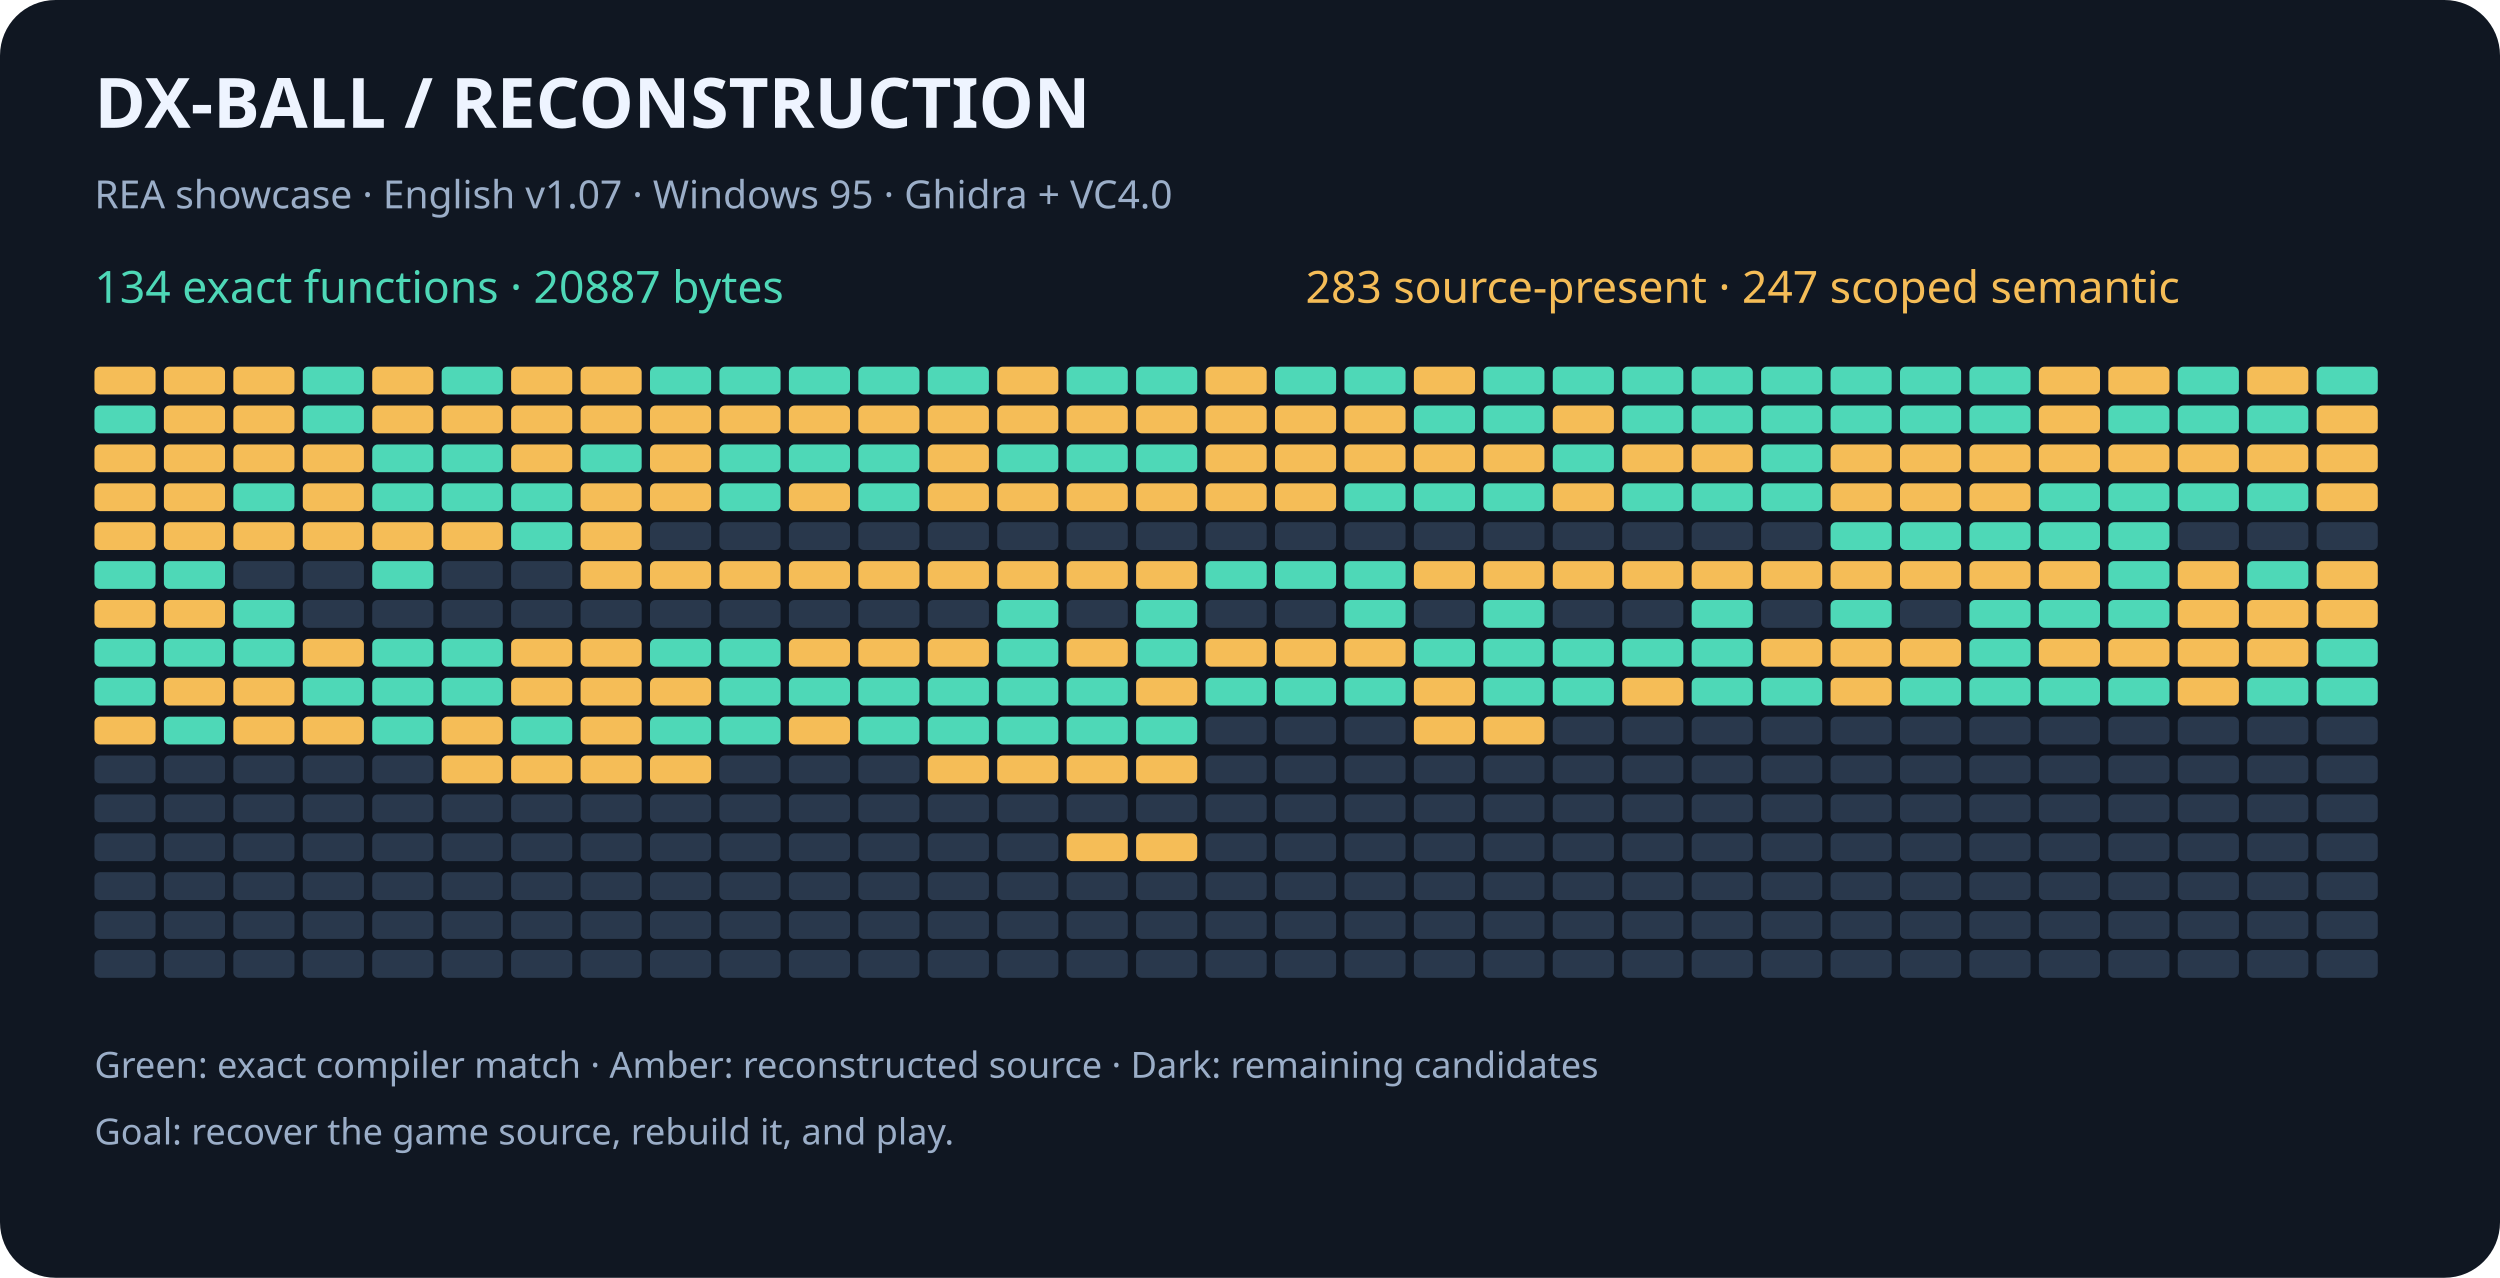
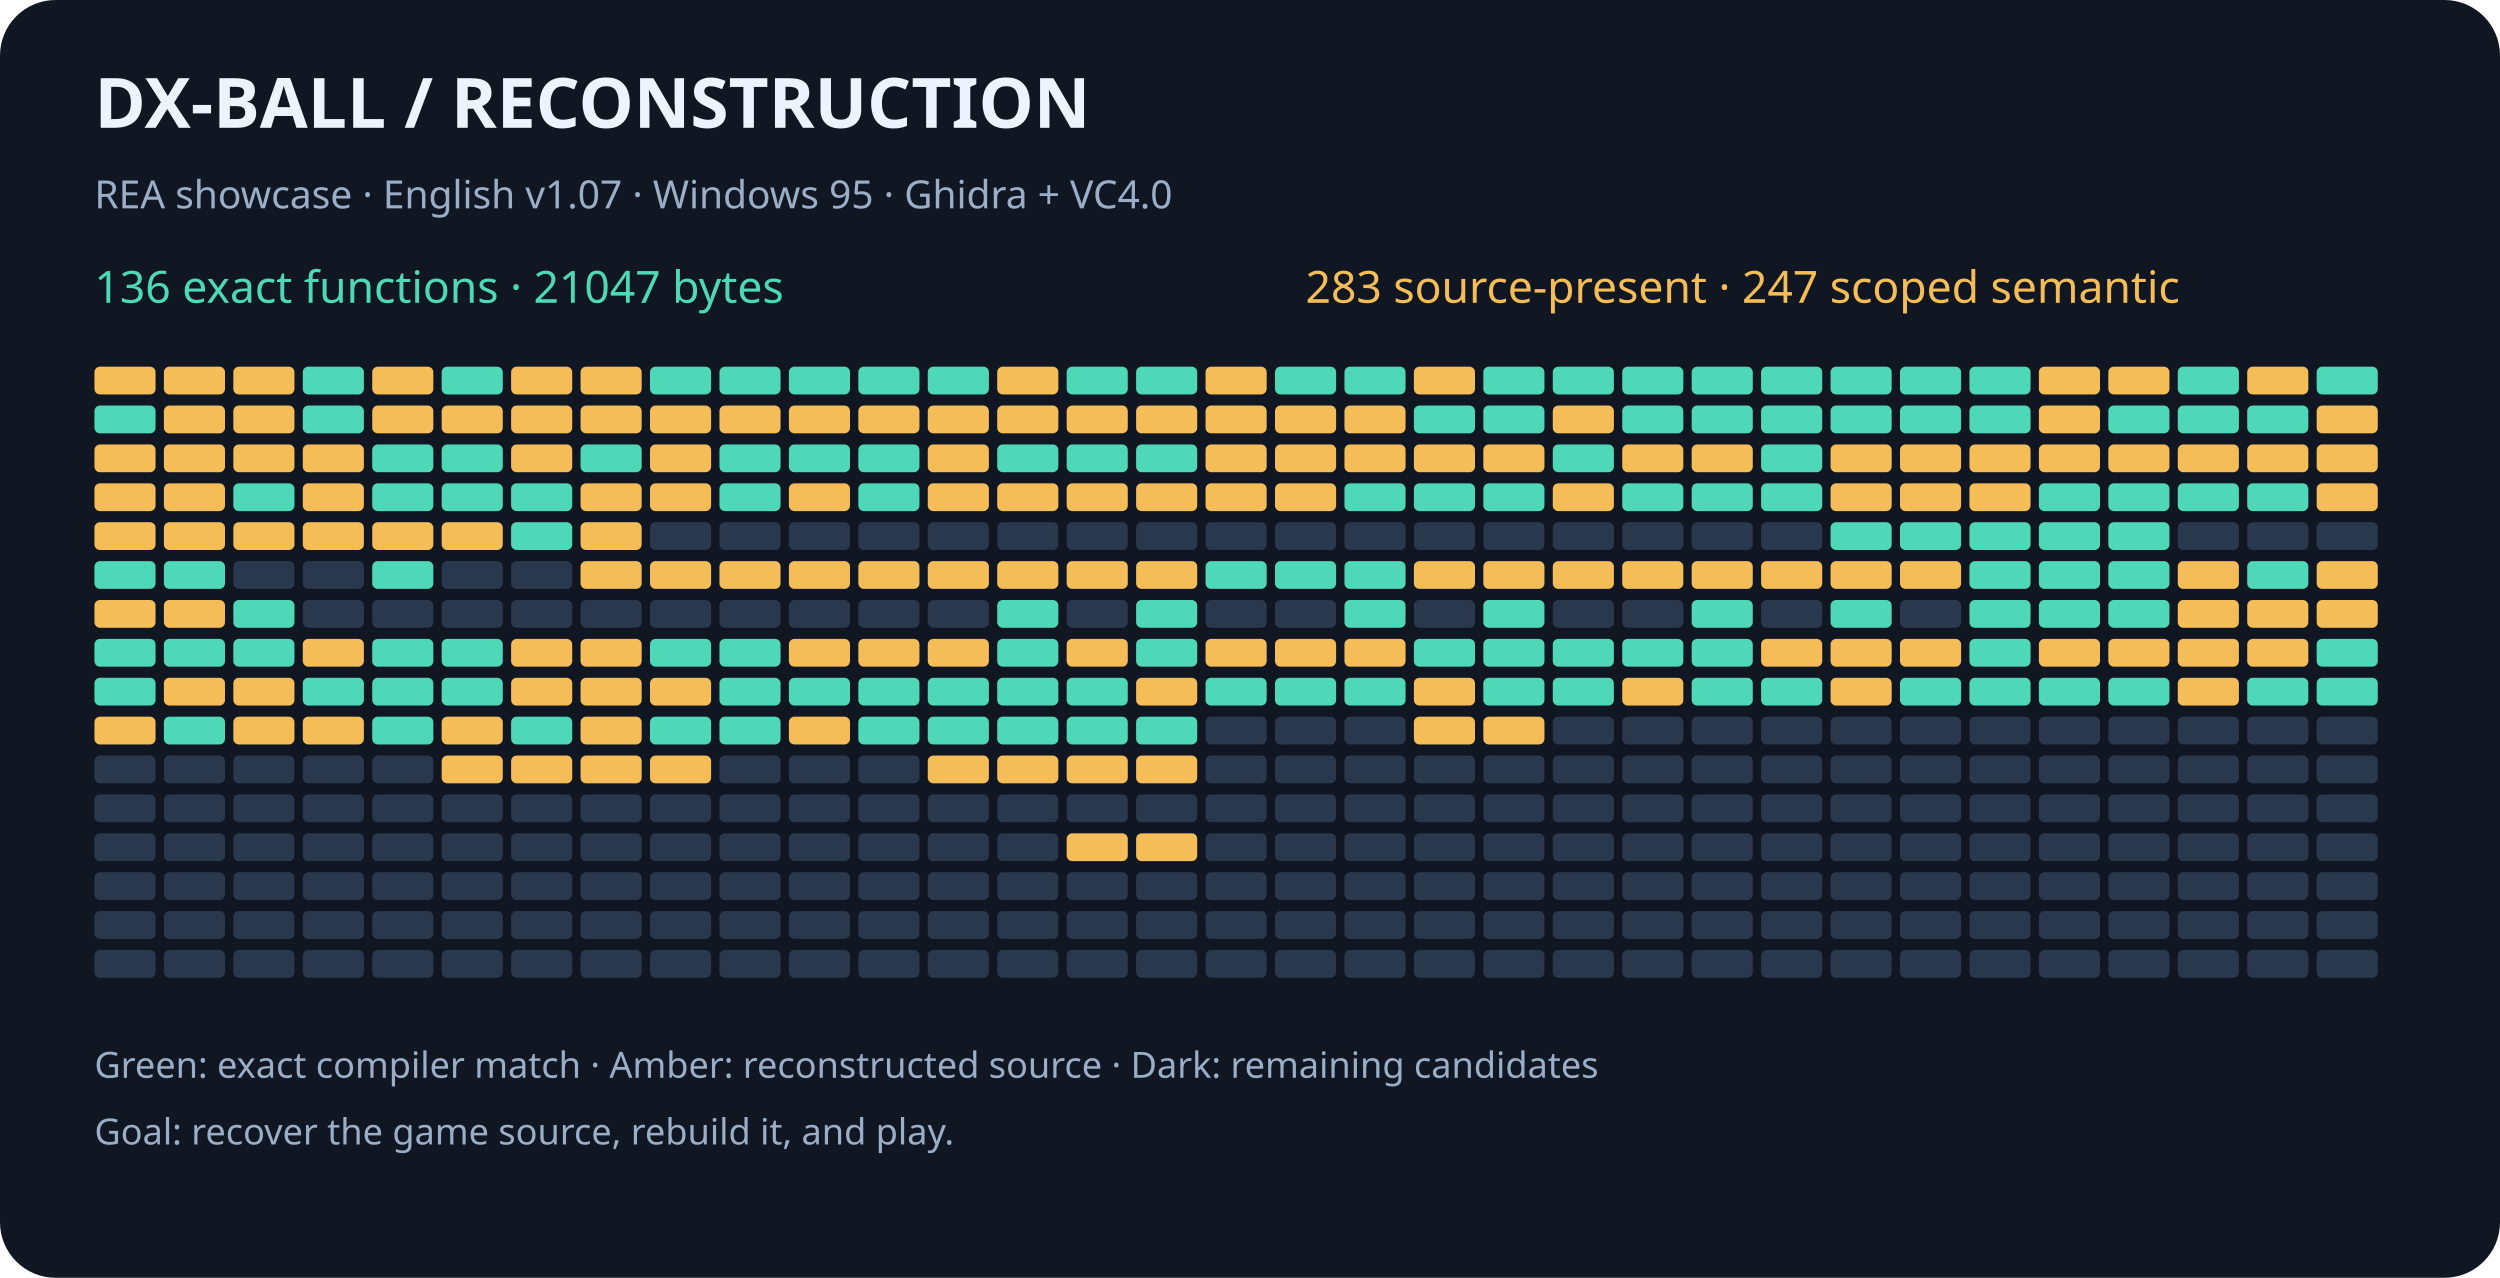
<svg xmlns="http://www.w3.org/2000/svg" width="900" height="460" viewBox="0 0 900 460" role="img" aria-labelledby="title desc">
  <rect width="900" height="460" rx="20" fill="#101722" />
  <g font-family="sans-serif">
    <text x="34" y="46" fill="#eef4ff" font-size="25" font-weight="bold">DX-BALL  /  RECONSTRUCTION</text>
    <text x="34" y="75" fill="#9baec8" font-size="14">REA showcase · English v1.07 · Windows 95 · Ghidra + VC4.0</text>
-     <text x="34" y="109" fill="#4ed8b7" font-size="16">134 exact functions · 20887 bytes</text>
+     <text x="34" y="109" fill="#4ed8b7" font-size="16">136 exact functions · 21047 bytes</text>
    <text x="470" y="109" fill="#f5bd57" font-size="16">283 source-present · 247 scoped semantic</text>
    <rect x="34" y="132" width="22" height="10" rx="2" fill="#f5bd57" />
    <rect x="59" y="132" width="22" height="10" rx="2" fill="#f5bd57" />
    <rect x="84" y="132" width="22" height="10" rx="2" fill="#f5bd57" />
    <rect x="109" y="132" width="22" height="10" rx="2" fill="#4ed8b7" />
    <rect x="134" y="132" width="22" height="10" rx="2" fill="#f5bd57" />
    <rect x="159" y="132" width="22" height="10" rx="2" fill="#4ed8b7" />
    <rect x="184" y="132" width="22" height="10" rx="2" fill="#f5bd57" />
    <rect x="209" y="132" width="22" height="10" rx="2" fill="#f5bd57" />
    <rect x="234" y="132" width="22" height="10" rx="2" fill="#4ed8b7" />
    <rect x="259" y="132" width="22" height="10" rx="2" fill="#4ed8b7" />
    <rect x="284" y="132" width="22" height="10" rx="2" fill="#4ed8b7" />
    <rect x="309" y="132" width="22" height="10" rx="2" fill="#4ed8b7" />
    <rect x="334" y="132" width="22" height="10" rx="2" fill="#4ed8b7" />
    <rect x="359" y="132" width="22" height="10" rx="2" fill="#f5bd57" />
    <rect x="384" y="132" width="22" height="10" rx="2" fill="#4ed8b7" />
    <rect x="409" y="132" width="22" height="10" rx="2" fill="#4ed8b7" />
    <rect x="434" y="132" width="22" height="10" rx="2" fill="#f5bd57" />
    <rect x="459" y="132" width="22" height="10" rx="2" fill="#4ed8b7" />
    <rect x="484" y="132" width="22" height="10" rx="2" fill="#4ed8b7" />
    <rect x="509" y="132" width="22" height="10" rx="2" fill="#f5bd57" />
    <rect x="534" y="132" width="22" height="10" rx="2" fill="#4ed8b7" />
    <rect x="559" y="132" width="22" height="10" rx="2" fill="#4ed8b7" />
    <rect x="584" y="132" width="22" height="10" rx="2" fill="#4ed8b7" />
    <rect x="609" y="132" width="22" height="10" rx="2" fill="#4ed8b7" />
    <rect x="634" y="132" width="22" height="10" rx="2" fill="#4ed8b7" />
    <rect x="659" y="132" width="22" height="10" rx="2" fill="#4ed8b7" />
    <rect x="684" y="132" width="22" height="10" rx="2" fill="#4ed8b7" />
    <rect x="709" y="132" width="22" height="10" rx="2" fill="#4ed8b7" />
    <rect x="734" y="132" width="22" height="10" rx="2" fill="#f5bd57" />
    <rect x="759" y="132" width="22" height="10" rx="2" fill="#f5bd57" />
    <rect x="784" y="132" width="22" height="10" rx="2" fill="#4ed8b7" />
    <rect x="809" y="132" width="22" height="10" rx="2" fill="#f5bd57" />
    <rect x="834" y="132" width="22" height="10" rx="2" fill="#4ed8b7" />
    <rect x="34" y="146" width="22" height="10" rx="2" fill="#4ed8b7" />
    <rect x="59" y="146" width="22" height="10" rx="2" fill="#f5bd57" />
    <rect x="84" y="146" width="22" height="10" rx="2" fill="#f5bd57" />
    <rect x="109" y="146" width="22" height="10" rx="2" fill="#4ed8b7" />
    <rect x="134" y="146" width="22" height="10" rx="2" fill="#f5bd57" />
    <rect x="159" y="146" width="22" height="10" rx="2" fill="#f5bd57" />
    <rect x="184" y="146" width="22" height="10" rx="2" fill="#f5bd57" />
    <rect x="209" y="146" width="22" height="10" rx="2" fill="#f5bd57" />
    <rect x="234" y="146" width="22" height="10" rx="2" fill="#f5bd57" />
    <rect x="259" y="146" width="22" height="10" rx="2" fill="#f5bd57" />
    <rect x="284" y="146" width="22" height="10" rx="2" fill="#f5bd57" />
    <rect x="309" y="146" width="22" height="10" rx="2" fill="#f5bd57" />
    <rect x="334" y="146" width="22" height="10" rx="2" fill="#f5bd57" />
    <rect x="359" y="146" width="22" height="10" rx="2" fill="#f5bd57" />
    <rect x="384" y="146" width="22" height="10" rx="2" fill="#f5bd57" />
    <rect x="409" y="146" width="22" height="10" rx="2" fill="#f5bd57" />
    <rect x="434" y="146" width="22" height="10" rx="2" fill="#f5bd57" />
    <rect x="459" y="146" width="22" height="10" rx="2" fill="#f5bd57" />
    <rect x="484" y="146" width="22" height="10" rx="2" fill="#f5bd57" />
    <rect x="509" y="146" width="22" height="10" rx="2" fill="#4ed8b7" />
    <rect x="534" y="146" width="22" height="10" rx="2" fill="#4ed8b7" />
    <rect x="559" y="146" width="22" height="10" rx="2" fill="#f5bd57" />
    <rect x="584" y="146" width="22" height="10" rx="2" fill="#4ed8b7" />
    <rect x="609" y="146" width="22" height="10" rx="2" fill="#4ed8b7" />
    <rect x="634" y="146" width="22" height="10" rx="2" fill="#4ed8b7" />
    <rect x="659" y="146" width="22" height="10" rx="2" fill="#4ed8b7" />
    <rect x="684" y="146" width="22" height="10" rx="2" fill="#4ed8b7" />
    <rect x="709" y="146" width="22" height="10" rx="2" fill="#4ed8b7" />
    <rect x="734" y="146" width="22" height="10" rx="2" fill="#f5bd57" />
    <rect x="759" y="146" width="22" height="10" rx="2" fill="#4ed8b7" />
    <rect x="784" y="146" width="22" height="10" rx="2" fill="#4ed8b7" />
    <rect x="809" y="146" width="22" height="10" rx="2" fill="#4ed8b7" />
    <rect x="834" y="146" width="22" height="10" rx="2" fill="#f5bd57" />
    <rect x="34" y="160" width="22" height="10" rx="2" fill="#f5bd57" />
    <rect x="59" y="160" width="22" height="10" rx="2" fill="#f5bd57" />
    <rect x="84" y="160" width="22" height="10" rx="2" fill="#f5bd57" />
    <rect x="109" y="160" width="22" height="10" rx="2" fill="#f5bd57" />
    <rect x="134" y="160" width="22" height="10" rx="2" fill="#4ed8b7" />
    <rect x="159" y="160" width="22" height="10" rx="2" fill="#4ed8b7" />
    <rect x="184" y="160" width="22" height="10" rx="2" fill="#f5bd57" />
    <rect x="209" y="160" width="22" height="10" rx="2" fill="#4ed8b7" />
    <rect x="234" y="160" width="22" height="10" rx="2" fill="#f5bd57" />
    <rect x="259" y="160" width="22" height="10" rx="2" fill="#4ed8b7" />
    <rect x="284" y="160" width="22" height="10" rx="2" fill="#4ed8b7" />
    <rect x="309" y="160" width="22" height="10" rx="2" fill="#4ed8b7" />
    <rect x="334" y="160" width="22" height="10" rx="2" fill="#f5bd57" />
    <rect x="359" y="160" width="22" height="10" rx="2" fill="#4ed8b7" />
    <rect x="384" y="160" width="22" height="10" rx="2" fill="#4ed8b7" />
    <rect x="409" y="160" width="22" height="10" rx="2" fill="#4ed8b7" />
    <rect x="434" y="160" width="22" height="10" rx="2" fill="#f5bd57" />
    <rect x="459" y="160" width="22" height="10" rx="2" fill="#f5bd57" />
    <rect x="484" y="160" width="22" height="10" rx="2" fill="#f5bd57" />
    <rect x="509" y="160" width="22" height="10" rx="2" fill="#f5bd57" />
    <rect x="534" y="160" width="22" height="10" rx="2" fill="#f5bd57" />
    <rect x="559" y="160" width="22" height="10" rx="2" fill="#4ed8b7" />
    <rect x="584" y="160" width="22" height="10" rx="2" fill="#f5bd57" />
    <rect x="609" y="160" width="22" height="10" rx="2" fill="#f5bd57" />
    <rect x="634" y="160" width="22" height="10" rx="2" fill="#4ed8b7" />
    <rect x="659" y="160" width="22" height="10" rx="2" fill="#f5bd57" />
    <rect x="684" y="160" width="22" height="10" rx="2" fill="#f5bd57" />
    <rect x="709" y="160" width="22" height="10" rx="2" fill="#f5bd57" />
    <rect x="734" y="160" width="22" height="10" rx="2" fill="#f5bd57" />
    <rect x="759" y="160" width="22" height="10" rx="2" fill="#f5bd57" />
    <rect x="784" y="160" width="22" height="10" rx="2" fill="#f5bd57" />
    <rect x="809" y="160" width="22" height="10" rx="2" fill="#f5bd57" />
    <rect x="834" y="160" width="22" height="10" rx="2" fill="#f5bd57" />
    <rect x="34" y="174" width="22" height="10" rx="2" fill="#f5bd57" />
    <rect x="59" y="174" width="22" height="10" rx="2" fill="#f5bd57" />
    <rect x="84" y="174" width="22" height="10" rx="2" fill="#4ed8b7" />
    <rect x="109" y="174" width="22" height="10" rx="2" fill="#f5bd57" />
    <rect x="134" y="174" width="22" height="10" rx="2" fill="#4ed8b7" />
    <rect x="159" y="174" width="22" height="10" rx="2" fill="#4ed8b7" />
    <rect x="184" y="174" width="22" height="10" rx="2" fill="#4ed8b7" />
    <rect x="209" y="174" width="22" height="10" rx="2" fill="#f5bd57" />
    <rect x="234" y="174" width="22" height="10" rx="2" fill="#f5bd57" />
    <rect x="259" y="174" width="22" height="10" rx="2" fill="#4ed8b7" />
    <rect x="284" y="174" width="22" height="10" rx="2" fill="#f5bd57" />
    <rect x="309" y="174" width="22" height="10" rx="2" fill="#4ed8b7" />
    <rect x="334" y="174" width="22" height="10" rx="2" fill="#f5bd57" />
    <rect x="359" y="174" width="22" height="10" rx="2" fill="#f5bd57" />
    <rect x="384" y="174" width="22" height="10" rx="2" fill="#f5bd57" />
    <rect x="409" y="174" width="22" height="10" rx="2" fill="#f5bd57" />
    <rect x="434" y="174" width="22" height="10" rx="2" fill="#f5bd57" />
    <rect x="459" y="174" width="22" height="10" rx="2" fill="#f5bd57" />
    <rect x="484" y="174" width="22" height="10" rx="2" fill="#4ed8b7" />
    <rect x="509" y="174" width="22" height="10" rx="2" fill="#4ed8b7" />
    <rect x="534" y="174" width="22" height="10" rx="2" fill="#4ed8b7" />
    <rect x="559" y="174" width="22" height="10" rx="2" fill="#f5bd57" />
    <rect x="584" y="174" width="22" height="10" rx="2" fill="#4ed8b7" />
    <rect x="609" y="174" width="22" height="10" rx="2" fill="#4ed8b7" />
    <rect x="634" y="174" width="22" height="10" rx="2" fill="#4ed8b7" />
    <rect x="659" y="174" width="22" height="10" rx="2" fill="#f5bd57" />
    <rect x="684" y="174" width="22" height="10" rx="2" fill="#f5bd57" />
    <rect x="709" y="174" width="22" height="10" rx="2" fill="#f5bd57" />
    <rect x="734" y="174" width="22" height="10" rx="2" fill="#4ed8b7" />
    <rect x="759" y="174" width="22" height="10" rx="2" fill="#4ed8b7" />
    <rect x="784" y="174" width="22" height="10" rx="2" fill="#4ed8b7" />
    <rect x="809" y="174" width="22" height="10" rx="2" fill="#4ed8b7" />
    <rect x="834" y="174" width="22" height="10" rx="2" fill="#f5bd57" />
    <rect x="34" y="188" width="22" height="10" rx="2" fill="#f5bd57" />
    <rect x="59" y="188" width="22" height="10" rx="2" fill="#f5bd57" />
    <rect x="84" y="188" width="22" height="10" rx="2" fill="#f5bd57" />
    <rect x="109" y="188" width="22" height="10" rx="2" fill="#f5bd57" />
    <rect x="134" y="188" width="22" height="10" rx="2" fill="#f5bd57" />
    <rect x="159" y="188" width="22" height="10" rx="2" fill="#f5bd57" />
    <rect x="184" y="188" width="22" height="10" rx="2" fill="#4ed8b7" />
    <rect x="209" y="188" width="22" height="10" rx="2" fill="#f5bd57" />
    <rect x="234" y="188" width="22" height="10" rx="2" fill="#29384c" />
    <rect x="259" y="188" width="22" height="10" rx="2" fill="#29384c" />
    <rect x="284" y="188" width="22" height="10" rx="2" fill="#29384c" />
    <rect x="309" y="188" width="22" height="10" rx="2" fill="#29384c" />
    <rect x="334" y="188" width="22" height="10" rx="2" fill="#29384c" />
    <rect x="359" y="188" width="22" height="10" rx="2" fill="#29384c" />
    <rect x="384" y="188" width="22" height="10" rx="2" fill="#29384c" />
    <rect x="409" y="188" width="22" height="10" rx="2" fill="#29384c" />
    <rect x="434" y="188" width="22" height="10" rx="2" fill="#29384c" />
    <rect x="459" y="188" width="22" height="10" rx="2" fill="#29384c" />
    <rect x="484" y="188" width="22" height="10" rx="2" fill="#29384c" />
    <rect x="509" y="188" width="22" height="10" rx="2" fill="#29384c" />
    <rect x="534" y="188" width="22" height="10" rx="2" fill="#29384c" />
    <rect x="559" y="188" width="22" height="10" rx="2" fill="#29384c" />
    <rect x="584" y="188" width="22" height="10" rx="2" fill="#29384c" />
    <rect x="609" y="188" width="22" height="10" rx="2" fill="#29384c" />
    <rect x="634" y="188" width="22" height="10" rx="2" fill="#29384c" />
    <rect x="659" y="188" width="22" height="10" rx="2" fill="#4ed8b7" />
    <rect x="684" y="188" width="22" height="10" rx="2" fill="#4ed8b7" />
    <rect x="709" y="188" width="22" height="10" rx="2" fill="#4ed8b7" />
    <rect x="734" y="188" width="22" height="10" rx="2" fill="#4ed8b7" />
    <rect x="759" y="188" width="22" height="10" rx="2" fill="#4ed8b7" />
    <rect x="784" y="188" width="22" height="10" rx="2" fill="#29384c" />
    <rect x="809" y="188" width="22" height="10" rx="2" fill="#29384c" />
    <rect x="834" y="188" width="22" height="10" rx="2" fill="#29384c" />
    <rect x="34" y="202" width="22" height="10" rx="2" fill="#4ed8b7" />
    <rect x="59" y="202" width="22" height="10" rx="2" fill="#4ed8b7" />
    <rect x="84" y="202" width="22" height="10" rx="2" fill="#29384c" />
    <rect x="109" y="202" width="22" height="10" rx="2" fill="#29384c" />
    <rect x="134" y="202" width="22" height="10" rx="2" fill="#4ed8b7" />
    <rect x="159" y="202" width="22" height="10" rx="2" fill="#29384c" />
    <rect x="184" y="202" width="22" height="10" rx="2" fill="#29384c" />
    <rect x="209" y="202" width="22" height="10" rx="2" fill="#f5bd57" />
    <rect x="234" y="202" width="22" height="10" rx="2" fill="#f5bd57" />
    <rect x="259" y="202" width="22" height="10" rx="2" fill="#f5bd57" />
    <rect x="284" y="202" width="22" height="10" rx="2" fill="#f5bd57" />
    <rect x="309" y="202" width="22" height="10" rx="2" fill="#f5bd57" />
    <rect x="334" y="202" width="22" height="10" rx="2" fill="#f5bd57" />
    <rect x="359" y="202" width="22" height="10" rx="2" fill="#f5bd57" />
    <rect x="384" y="202" width="22" height="10" rx="2" fill="#f5bd57" />
    <rect x="409" y="202" width="22" height="10" rx="2" fill="#f5bd57" />
    <rect x="434" y="202" width="22" height="10" rx="2" fill="#4ed8b7" />
    <rect x="459" y="202" width="22" height="10" rx="2" fill="#4ed8b7" />
    <rect x="484" y="202" width="22" height="10" rx="2" fill="#4ed8b7" />
    <rect x="509" y="202" width="22" height="10" rx="2" fill="#f5bd57" />
    <rect x="534" y="202" width="22" height="10" rx="2" fill="#f5bd57" />
    <rect x="559" y="202" width="22" height="10" rx="2" fill="#f5bd57" />
    <rect x="584" y="202" width="22" height="10" rx="2" fill="#f5bd57" />
    <rect x="609" y="202" width="22" height="10" rx="2" fill="#f5bd57" />
    <rect x="634" y="202" width="22" height="10" rx="2" fill="#f5bd57" />
    <rect x="659" y="202" width="22" height="10" rx="2" fill="#f5bd57" />
    <rect x="684" y="202" width="22" height="10" rx="2" fill="#f5bd57" />
-     <rect x="709" y="202" width="22" height="10" rx="2" fill="#f5bd57" />
-     <rect x="734" y="202" width="22" height="10" rx="2" fill="#f5bd57" />
+     <rect x="709" y="202" width="22" height="10" rx="2" fill="#4ed8b7" />
+     <rect x="734" y="202" width="22" height="10" rx="2" fill="#4ed8b7" />
    <rect x="759" y="202" width="22" height="10" rx="2" fill="#4ed8b7" />
    <rect x="784" y="202" width="22" height="10" rx="2" fill="#f5bd57" />
    <rect x="809" y="202" width="22" height="10" rx="2" fill="#4ed8b7" />
    <rect x="834" y="202" width="22" height="10" rx="2" fill="#f5bd57" />
    <rect x="34" y="216" width="22" height="10" rx="2" fill="#f5bd57" />
    <rect x="59" y="216" width="22" height="10" rx="2" fill="#f5bd57" />
    <rect x="84" y="216" width="22" height="10" rx="2" fill="#4ed8b7" />
    <rect x="109" y="216" width="22" height="10" rx="2" fill="#29384c" />
    <rect x="134" y="216" width="22" height="10" rx="2" fill="#29384c" />
    <rect x="159" y="216" width="22" height="10" rx="2" fill="#29384c" />
    <rect x="184" y="216" width="22" height="10" rx="2" fill="#29384c" />
    <rect x="209" y="216" width="22" height="10" rx="2" fill="#29384c" />
    <rect x="234" y="216" width="22" height="10" rx="2" fill="#29384c" />
    <rect x="259" y="216" width="22" height="10" rx="2" fill="#29384c" />
    <rect x="284" y="216" width="22" height="10" rx="2" fill="#29384c" />
    <rect x="309" y="216" width="22" height="10" rx="2" fill="#29384c" />
    <rect x="334" y="216" width="22" height="10" rx="2" fill="#29384c" />
    <rect x="359" y="216" width="22" height="10" rx="2" fill="#4ed8b7" />
    <rect x="384" y="216" width="22" height="10" rx="2" fill="#29384c" />
    <rect x="409" y="216" width="22" height="10" rx="2" fill="#4ed8b7" />
    <rect x="434" y="216" width="22" height="10" rx="2" fill="#29384c" />
    <rect x="459" y="216" width="22" height="10" rx="2" fill="#29384c" />
    <rect x="484" y="216" width="22" height="10" rx="2" fill="#4ed8b7" />
    <rect x="509" y="216" width="22" height="10" rx="2" fill="#29384c" />
    <rect x="534" y="216" width="22" height="10" rx="2" fill="#4ed8b7" />
    <rect x="559" y="216" width="22" height="10" rx="2" fill="#29384c" />
    <rect x="584" y="216" width="22" height="10" rx="2" fill="#29384c" />
    <rect x="609" y="216" width="22" height="10" rx="2" fill="#4ed8b7" />
    <rect x="634" y="216" width="22" height="10" rx="2" fill="#29384c" />
    <rect x="659" y="216" width="22" height="10" rx="2" fill="#4ed8b7" />
    <rect x="684" y="216" width="22" height="10" rx="2" fill="#29384c" />
    <rect x="709" y="216" width="22" height="10" rx="2" fill="#4ed8b7" />
    <rect x="734" y="216" width="22" height="10" rx="2" fill="#4ed8b7" />
    <rect x="759" y="216" width="22" height="10" rx="2" fill="#4ed8b7" />
    <rect x="784" y="216" width="22" height="10" rx="2" fill="#f5bd57" />
    <rect x="809" y="216" width="22" height="10" rx="2" fill="#f5bd57" />
    <rect x="834" y="216" width="22" height="10" rx="2" fill="#f5bd57" />
    <rect x="34" y="230" width="22" height="10" rx="2" fill="#4ed8b7" />
    <rect x="59" y="230" width="22" height="10" rx="2" fill="#4ed8b7" />
    <rect x="84" y="230" width="22" height="10" rx="2" fill="#4ed8b7" />
    <rect x="109" y="230" width="22" height="10" rx="2" fill="#f5bd57" />
    <rect x="134" y="230" width="22" height="10" rx="2" fill="#4ed8b7" />
    <rect x="159" y="230" width="22" height="10" rx="2" fill="#4ed8b7" />
    <rect x="184" y="230" width="22" height="10" rx="2" fill="#f5bd57" />
    <rect x="209" y="230" width="22" height="10" rx="2" fill="#f5bd57" />
    <rect x="234" y="230" width="22" height="10" rx="2" fill="#4ed8b7" />
    <rect x="259" y="230" width="22" height="10" rx="2" fill="#4ed8b7" />
    <rect x="284" y="230" width="22" height="10" rx="2" fill="#f5bd57" />
    <rect x="309" y="230" width="22" height="10" rx="2" fill="#f5bd57" />
    <rect x="334" y="230" width="22" height="10" rx="2" fill="#f5bd57" />
    <rect x="359" y="230" width="22" height="10" rx="2" fill="#4ed8b7" />
    <rect x="384" y="230" width="22" height="10" rx="2" fill="#f5bd57" />
    <rect x="409" y="230" width="22" height="10" rx="2" fill="#4ed8b7" />
    <rect x="434" y="230" width="22" height="10" rx="2" fill="#f5bd57" />
    <rect x="459" y="230" width="22" height="10" rx="2" fill="#f5bd57" />
    <rect x="484" y="230" width="22" height="10" rx="2" fill="#f5bd57" />
    <rect x="509" y="230" width="22" height="10" rx="2" fill="#4ed8b7" />
    <rect x="534" y="230" width="22" height="10" rx="2" fill="#4ed8b7" />
    <rect x="559" y="230" width="22" height="10" rx="2" fill="#4ed8b7" />
    <rect x="584" y="230" width="22" height="10" rx="2" fill="#4ed8b7" />
    <rect x="609" y="230" width="22" height="10" rx="2" fill="#4ed8b7" />
    <rect x="634" y="230" width="22" height="10" rx="2" fill="#f5bd57" />
    <rect x="659" y="230" width="22" height="10" rx="2" fill="#f5bd57" />
    <rect x="684" y="230" width="22" height="10" rx="2" fill="#f5bd57" />
    <rect x="709" y="230" width="22" height="10" rx="2" fill="#4ed8b7" />
    <rect x="734" y="230" width="22" height="10" rx="2" fill="#f5bd57" />
    <rect x="759" y="230" width="22" height="10" rx="2" fill="#f5bd57" />
    <rect x="784" y="230" width="22" height="10" rx="2" fill="#f5bd57" />
    <rect x="809" y="230" width="22" height="10" rx="2" fill="#f5bd57" />
    <rect x="834" y="230" width="22" height="10" rx="2" fill="#4ed8b7" />
    <rect x="34" y="244" width="22" height="10" rx="2" fill="#4ed8b7" />
    <rect x="59" y="244" width="22" height="10" rx="2" fill="#f5bd57" />
    <rect x="84" y="244" width="22" height="10" rx="2" fill="#f5bd57" />
    <rect x="109" y="244" width="22" height="10" rx="2" fill="#4ed8b7" />
    <rect x="134" y="244" width="22" height="10" rx="2" fill="#4ed8b7" />
    <rect x="159" y="244" width="22" height="10" rx="2" fill="#4ed8b7" />
    <rect x="184" y="244" width="22" height="10" rx="2" fill="#f5bd57" />
    <rect x="209" y="244" width="22" height="10" rx="2" fill="#f5bd57" />
    <rect x="234" y="244" width="22" height="10" rx="2" fill="#f5bd57" />
    <rect x="259" y="244" width="22" height="10" rx="2" fill="#4ed8b7" />
    <rect x="284" y="244" width="22" height="10" rx="2" fill="#4ed8b7" />
    <rect x="309" y="244" width="22" height="10" rx="2" fill="#4ed8b7" />
    <rect x="334" y="244" width="22" height="10" rx="2" fill="#4ed8b7" />
    <rect x="359" y="244" width="22" height="10" rx="2" fill="#4ed8b7" />
    <rect x="384" y="244" width="22" height="10" rx="2" fill="#4ed8b7" />
    <rect x="409" y="244" width="22" height="10" rx="2" fill="#f5bd57" />
    <rect x="434" y="244" width="22" height="10" rx="2" fill="#4ed8b7" />
    <rect x="459" y="244" width="22" height="10" rx="2" fill="#4ed8b7" />
    <rect x="484" y="244" width="22" height="10" rx="2" fill="#4ed8b7" />
    <rect x="509" y="244" width="22" height="10" rx="2" fill="#f5bd57" />
    <rect x="534" y="244" width="22" height="10" rx="2" fill="#4ed8b7" />
    <rect x="559" y="244" width="22" height="10" rx="2" fill="#4ed8b7" />
    <rect x="584" y="244" width="22" height="10" rx="2" fill="#f5bd57" />
    <rect x="609" y="244" width="22" height="10" rx="2" fill="#4ed8b7" />
    <rect x="634" y="244" width="22" height="10" rx="2" fill="#4ed8b7" />
    <rect x="659" y="244" width="22" height="10" rx="2" fill="#f5bd57" />
    <rect x="684" y="244" width="22" height="10" rx="2" fill="#4ed8b7" />
    <rect x="709" y="244" width="22" height="10" rx="2" fill="#4ed8b7" />
    <rect x="734" y="244" width="22" height="10" rx="2" fill="#4ed8b7" />
    <rect x="759" y="244" width="22" height="10" rx="2" fill="#4ed8b7" />
    <rect x="784" y="244" width="22" height="10" rx="2" fill="#f5bd57" />
    <rect x="809" y="244" width="22" height="10" rx="2" fill="#4ed8b7" />
    <rect x="834" y="244" width="22" height="10" rx="2" fill="#4ed8b7" />
    <rect x="34" y="258" width="22" height="10" rx="2" fill="#f5bd57" />
    <rect x="59" y="258" width="22" height="10" rx="2" fill="#4ed8b7" />
    <rect x="84" y="258" width="22" height="10" rx="2" fill="#f5bd57" />
    <rect x="109" y="258" width="22" height="10" rx="2" fill="#f5bd57" />
    <rect x="134" y="258" width="22" height="10" rx="2" fill="#4ed8b7" />
    <rect x="159" y="258" width="22" height="10" rx="2" fill="#f5bd57" />
    <rect x="184" y="258" width="22" height="10" rx="2" fill="#4ed8b7" />
    <rect x="209" y="258" width="22" height="10" rx="2" fill="#f5bd57" />
    <rect x="234" y="258" width="22" height="10" rx="2" fill="#4ed8b7" />
    <rect x="259" y="258" width="22" height="10" rx="2" fill="#4ed8b7" />
    <rect x="284" y="258" width="22" height="10" rx="2" fill="#f5bd57" />
    <rect x="309" y="258" width="22" height="10" rx="2" fill="#4ed8b7" />
    <rect x="334" y="258" width="22" height="10" rx="2" fill="#4ed8b7" />
    <rect x="359" y="258" width="22" height="10" rx="2" fill="#4ed8b7" />
    <rect x="384" y="258" width="22" height="10" rx="2" fill="#4ed8b7" />
    <rect x="409" y="258" width="22" height="10" rx="2" fill="#4ed8b7" />
    <rect x="434" y="258" width="22" height="10" rx="2" fill="#29384c" />
    <rect x="459" y="258" width="22" height="10" rx="2" fill="#29384c" />
    <rect x="484" y="258" width="22" height="10" rx="2" fill="#29384c" />
    <rect x="509" y="258" width="22" height="10" rx="2" fill="#f5bd57" />
    <rect x="534" y="258" width="22" height="10" rx="2" fill="#f5bd57" />
    <rect x="559" y="258" width="22" height="10" rx="2" fill="#29384c" />
    <rect x="584" y="258" width="22" height="10" rx="2" fill="#29384c" />
    <rect x="609" y="258" width="22" height="10" rx="2" fill="#29384c" />
    <rect x="634" y="258" width="22" height="10" rx="2" fill="#29384c" />
    <rect x="659" y="258" width="22" height="10" rx="2" fill="#29384c" />
    <rect x="684" y="258" width="22" height="10" rx="2" fill="#29384c" />
    <rect x="709" y="258" width="22" height="10" rx="2" fill="#29384c" />
    <rect x="734" y="258" width="22" height="10" rx="2" fill="#29384c" />
    <rect x="759" y="258" width="22" height="10" rx="2" fill="#29384c" />
    <rect x="784" y="258" width="22" height="10" rx="2" fill="#29384c" />
    <rect x="809" y="258" width="22" height="10" rx="2" fill="#29384c" />
    <rect x="834" y="258" width="22" height="10" rx="2" fill="#29384c" />
    <rect x="34" y="272" width="22" height="10" rx="2" fill="#29384c" />
    <rect x="59" y="272" width="22" height="10" rx="2" fill="#29384c" />
    <rect x="84" y="272" width="22" height="10" rx="2" fill="#29384c" />
    <rect x="109" y="272" width="22" height="10" rx="2" fill="#29384c" />
    <rect x="134" y="272" width="22" height="10" rx="2" fill="#29384c" />
    <rect x="159" y="272" width="22" height="10" rx="2" fill="#f5bd57" />
    <rect x="184" y="272" width="22" height="10" rx="2" fill="#f5bd57" />
    <rect x="209" y="272" width="22" height="10" rx="2" fill="#f5bd57" />
    <rect x="234" y="272" width="22" height="10" rx="2" fill="#f5bd57" />
    <rect x="259" y="272" width="22" height="10" rx="2" fill="#29384c" />
    <rect x="284" y="272" width="22" height="10" rx="2" fill="#29384c" />
    <rect x="309" y="272" width="22" height="10" rx="2" fill="#29384c" />
    <rect x="334" y="272" width="22" height="10" rx="2" fill="#f5bd57" />
    <rect x="359" y="272" width="22" height="10" rx="2" fill="#f5bd57" />
    <rect x="384" y="272" width="22" height="10" rx="2" fill="#f5bd57" />
    <rect x="409" y="272" width="22" height="10" rx="2" fill="#f5bd57" />
    <rect x="434" y="272" width="22" height="10" rx="2" fill="#29384c" />
    <rect x="459" y="272" width="22" height="10" rx="2" fill="#29384c" />
    <rect x="484" y="272" width="22" height="10" rx="2" fill="#29384c" />
    <rect x="509" y="272" width="22" height="10" rx="2" fill="#29384c" />
    <rect x="534" y="272" width="22" height="10" rx="2" fill="#29384c" />
    <rect x="559" y="272" width="22" height="10" rx="2" fill="#29384c" />
    <rect x="584" y="272" width="22" height="10" rx="2" fill="#29384c" />
    <rect x="609" y="272" width="22" height="10" rx="2" fill="#29384c" />
    <rect x="634" y="272" width="22" height="10" rx="2" fill="#29384c" />
    <rect x="659" y="272" width="22" height="10" rx="2" fill="#29384c" />
    <rect x="684" y="272" width="22" height="10" rx="2" fill="#29384c" />
    <rect x="709" y="272" width="22" height="10" rx="2" fill="#29384c" />
    <rect x="734" y="272" width="22" height="10" rx="2" fill="#29384c" />
    <rect x="759" y="272" width="22" height="10" rx="2" fill="#29384c" />
    <rect x="784" y="272" width="22" height="10" rx="2" fill="#29384c" />
    <rect x="809" y="272" width="22" height="10" rx="2" fill="#29384c" />
    <rect x="834" y="272" width="22" height="10" rx="2" fill="#29384c" />
    <rect x="34" y="286" width="22" height="10" rx="2" fill="#29384c" />
    <rect x="59" y="286" width="22" height="10" rx="2" fill="#29384c" />
    <rect x="84" y="286" width="22" height="10" rx="2" fill="#29384c" />
    <rect x="109" y="286" width="22" height="10" rx="2" fill="#29384c" />
    <rect x="134" y="286" width="22" height="10" rx="2" fill="#29384c" />
    <rect x="159" y="286" width="22" height="10" rx="2" fill="#29384c" />
    <rect x="184" y="286" width="22" height="10" rx="2" fill="#29384c" />
    <rect x="209" y="286" width="22" height="10" rx="2" fill="#29384c" />
    <rect x="234" y="286" width="22" height="10" rx="2" fill="#29384c" />
    <rect x="259" y="286" width="22" height="10" rx="2" fill="#29384c" />
    <rect x="284" y="286" width="22" height="10" rx="2" fill="#29384c" />
    <rect x="309" y="286" width="22" height="10" rx="2" fill="#29384c" />
    <rect x="334" y="286" width="22" height="10" rx="2" fill="#29384c" />
    <rect x="359" y="286" width="22" height="10" rx="2" fill="#29384c" />
    <rect x="384" y="286" width="22" height="10" rx="2" fill="#29384c" />
    <rect x="409" y="286" width="22" height="10" rx="2" fill="#29384c" />
    <rect x="434" y="286" width="22" height="10" rx="2" fill="#29384c" />
    <rect x="459" y="286" width="22" height="10" rx="2" fill="#29384c" />
    <rect x="484" y="286" width="22" height="10" rx="2" fill="#29384c" />
    <rect x="509" y="286" width="22" height="10" rx="2" fill="#29384c" />
    <rect x="534" y="286" width="22" height="10" rx="2" fill="#29384c" />
    <rect x="559" y="286" width="22" height="10" rx="2" fill="#29384c" />
    <rect x="584" y="286" width="22" height="10" rx="2" fill="#29384c" />
    <rect x="609" y="286" width="22" height="10" rx="2" fill="#29384c" />
    <rect x="634" y="286" width="22" height="10" rx="2" fill="#29384c" />
    <rect x="659" y="286" width="22" height="10" rx="2" fill="#29384c" />
    <rect x="684" y="286" width="22" height="10" rx="2" fill="#29384c" />
    <rect x="709" y="286" width="22" height="10" rx="2" fill="#29384c" />
    <rect x="734" y="286" width="22" height="10" rx="2" fill="#29384c" />
    <rect x="759" y="286" width="22" height="10" rx="2" fill="#29384c" />
    <rect x="784" y="286" width="22" height="10" rx="2" fill="#29384c" />
    <rect x="809" y="286" width="22" height="10" rx="2" fill="#29384c" />
    <rect x="834" y="286" width="22" height="10" rx="2" fill="#29384c" />
    <rect x="34" y="300" width="22" height="10" rx="2" fill="#29384c" />
    <rect x="59" y="300" width="22" height="10" rx="2" fill="#29384c" />
    <rect x="84" y="300" width="22" height="10" rx="2" fill="#29384c" />
    <rect x="109" y="300" width="22" height="10" rx="2" fill="#29384c" />
    <rect x="134" y="300" width="22" height="10" rx="2" fill="#29384c" />
    <rect x="159" y="300" width="22" height="10" rx="2" fill="#29384c" />
    <rect x="184" y="300" width="22" height="10" rx="2" fill="#29384c" />
    <rect x="209" y="300" width="22" height="10" rx="2" fill="#29384c" />
    <rect x="234" y="300" width="22" height="10" rx="2" fill="#29384c" />
    <rect x="259" y="300" width="22" height="10" rx="2" fill="#29384c" />
    <rect x="284" y="300" width="22" height="10" rx="2" fill="#29384c" />
    <rect x="309" y="300" width="22" height="10" rx="2" fill="#29384c" />
    <rect x="334" y="300" width="22" height="10" rx="2" fill="#29384c" />
    <rect x="359" y="300" width="22" height="10" rx="2" fill="#29384c" />
    <rect x="384" y="300" width="22" height="10" rx="2" fill="#f5bd57" />
    <rect x="409" y="300" width="22" height="10" rx="2" fill="#f5bd57" />
    <rect x="434" y="300" width="22" height="10" rx="2" fill="#29384c" />
    <rect x="459" y="300" width="22" height="10" rx="2" fill="#29384c" />
    <rect x="484" y="300" width="22" height="10" rx="2" fill="#29384c" />
    <rect x="509" y="300" width="22" height="10" rx="2" fill="#29384c" />
    <rect x="534" y="300" width="22" height="10" rx="2" fill="#29384c" />
    <rect x="559" y="300" width="22" height="10" rx="2" fill="#29384c" />
    <rect x="584" y="300" width="22" height="10" rx="2" fill="#29384c" />
    <rect x="609" y="300" width="22" height="10" rx="2" fill="#29384c" />
    <rect x="634" y="300" width="22" height="10" rx="2" fill="#29384c" />
    <rect x="659" y="300" width="22" height="10" rx="2" fill="#29384c" />
    <rect x="684" y="300" width="22" height="10" rx="2" fill="#29384c" />
    <rect x="709" y="300" width="22" height="10" rx="2" fill="#29384c" />
    <rect x="734" y="300" width="22" height="10" rx="2" fill="#29384c" />
    <rect x="759" y="300" width="22" height="10" rx="2" fill="#29384c" />
    <rect x="784" y="300" width="22" height="10" rx="2" fill="#29384c" />
    <rect x="809" y="300" width="22" height="10" rx="2" fill="#29384c" />
    <rect x="834" y="300" width="22" height="10" rx="2" fill="#29384c" />
    <rect x="34" y="314" width="22" height="10" rx="2" fill="#29384c" />
    <rect x="59" y="314" width="22" height="10" rx="2" fill="#29384c" />
    <rect x="84" y="314" width="22" height="10" rx="2" fill="#29384c" />
    <rect x="109" y="314" width="22" height="10" rx="2" fill="#29384c" />
    <rect x="134" y="314" width="22" height="10" rx="2" fill="#29384c" />
    <rect x="159" y="314" width="22" height="10" rx="2" fill="#29384c" />
    <rect x="184" y="314" width="22" height="10" rx="2" fill="#29384c" />
    <rect x="209" y="314" width="22" height="10" rx="2" fill="#29384c" />
    <rect x="234" y="314" width="22" height="10" rx="2" fill="#29384c" />
    <rect x="259" y="314" width="22" height="10" rx="2" fill="#29384c" />
    <rect x="284" y="314" width="22" height="10" rx="2" fill="#29384c" />
    <rect x="309" y="314" width="22" height="10" rx="2" fill="#29384c" />
    <rect x="334" y="314" width="22" height="10" rx="2" fill="#29384c" />
    <rect x="359" y="314" width="22" height="10" rx="2" fill="#29384c" />
    <rect x="384" y="314" width="22" height="10" rx="2" fill="#29384c" />
    <rect x="409" y="314" width="22" height="10" rx="2" fill="#29384c" />
    <rect x="434" y="314" width="22" height="10" rx="2" fill="#29384c" />
    <rect x="459" y="314" width="22" height="10" rx="2" fill="#29384c" />
    <rect x="484" y="314" width="22" height="10" rx="2" fill="#29384c" />
    <rect x="509" y="314" width="22" height="10" rx="2" fill="#29384c" />
    <rect x="534" y="314" width="22" height="10" rx="2" fill="#29384c" />
    <rect x="559" y="314" width="22" height="10" rx="2" fill="#29384c" />
    <rect x="584" y="314" width="22" height="10" rx="2" fill="#29384c" />
    <rect x="609" y="314" width="22" height="10" rx="2" fill="#29384c" />
    <rect x="634" y="314" width="22" height="10" rx="2" fill="#29384c" />
    <rect x="659" y="314" width="22" height="10" rx="2" fill="#29384c" />
    <rect x="684" y="314" width="22" height="10" rx="2" fill="#29384c" />
    <rect x="709" y="314" width="22" height="10" rx="2" fill="#29384c" />
    <rect x="734" y="314" width="22" height="10" rx="2" fill="#29384c" />
    <rect x="759" y="314" width="22" height="10" rx="2" fill="#29384c" />
    <rect x="784" y="314" width="22" height="10" rx="2" fill="#29384c" />
    <rect x="809" y="314" width="22" height="10" rx="2" fill="#29384c" />
    <rect x="834" y="314" width="22" height="10" rx="2" fill="#29384c" />
    <rect x="34" y="328" width="22" height="10" rx="2" fill="#29384c" />
    <rect x="59" y="328" width="22" height="10" rx="2" fill="#29384c" />
    <rect x="84" y="328" width="22" height="10" rx="2" fill="#29384c" />
    <rect x="109" y="328" width="22" height="10" rx="2" fill="#29384c" />
    <rect x="134" y="328" width="22" height="10" rx="2" fill="#29384c" />
    <rect x="159" y="328" width="22" height="10" rx="2" fill="#29384c" />
    <rect x="184" y="328" width="22" height="10" rx="2" fill="#29384c" />
    <rect x="209" y="328" width="22" height="10" rx="2" fill="#29384c" />
    <rect x="234" y="328" width="22" height="10" rx="2" fill="#29384c" />
    <rect x="259" y="328" width="22" height="10" rx="2" fill="#29384c" />
    <rect x="284" y="328" width="22" height="10" rx="2" fill="#29384c" />
    <rect x="309" y="328" width="22" height="10" rx="2" fill="#29384c" />
    <rect x="334" y="328" width="22" height="10" rx="2" fill="#29384c" />
    <rect x="359" y="328" width="22" height="10" rx="2" fill="#29384c" />
    <rect x="384" y="328" width="22" height="10" rx="2" fill="#29384c" />
    <rect x="409" y="328" width="22" height="10" rx="2" fill="#29384c" />
    <rect x="434" y="328" width="22" height="10" rx="2" fill="#29384c" />
    <rect x="459" y="328" width="22" height="10" rx="2" fill="#29384c" />
    <rect x="484" y="328" width="22" height="10" rx="2" fill="#29384c" />
    <rect x="509" y="328" width="22" height="10" rx="2" fill="#29384c" />
    <rect x="534" y="328" width="22" height="10" rx="2" fill="#29384c" />
    <rect x="559" y="328" width="22" height="10" rx="2" fill="#29384c" />
    <rect x="584" y="328" width="22" height="10" rx="2" fill="#29384c" />
    <rect x="609" y="328" width="22" height="10" rx="2" fill="#29384c" />
    <rect x="634" y="328" width="22" height="10" rx="2" fill="#29384c" />
    <rect x="659" y="328" width="22" height="10" rx="2" fill="#29384c" />
    <rect x="684" y="328" width="22" height="10" rx="2" fill="#29384c" />
    <rect x="709" y="328" width="22" height="10" rx="2" fill="#29384c" />
    <rect x="734" y="328" width="22" height="10" rx="2" fill="#29384c" />
    <rect x="759" y="328" width="22" height="10" rx="2" fill="#29384c" />
    <rect x="784" y="328" width="22" height="10" rx="2" fill="#29384c" />
    <rect x="809" y="328" width="22" height="10" rx="2" fill="#29384c" />
    <rect x="834" y="328" width="22" height="10" rx="2" fill="#29384c" />
    <rect x="34" y="342" width="22" height="10" rx="2" fill="#29384c" />
    <rect x="59" y="342" width="22" height="10" rx="2" fill="#29384c" />
    <rect x="84" y="342" width="22" height="10" rx="2" fill="#29384c" />
    <rect x="109" y="342" width="22" height="10" rx="2" fill="#29384c" />
    <rect x="134" y="342" width="22" height="10" rx="2" fill="#29384c" />
    <rect x="159" y="342" width="22" height="10" rx="2" fill="#29384c" />
    <rect x="184" y="342" width="22" height="10" rx="2" fill="#29384c" />
    <rect x="209" y="342" width="22" height="10" rx="2" fill="#29384c" />
    <rect x="234" y="342" width="22" height="10" rx="2" fill="#29384c" />
    <rect x="259" y="342" width="22" height="10" rx="2" fill="#29384c" />
    <rect x="284" y="342" width="22" height="10" rx="2" fill="#29384c" />
    <rect x="309" y="342" width="22" height="10" rx="2" fill="#29384c" />
    <rect x="334" y="342" width="22" height="10" rx="2" fill="#29384c" />
    <rect x="359" y="342" width="22" height="10" rx="2" fill="#29384c" />
    <rect x="384" y="342" width="22" height="10" rx="2" fill="#29384c" />
    <rect x="409" y="342" width="22" height="10" rx="2" fill="#29384c" />
    <rect x="434" y="342" width="22" height="10" rx="2" fill="#29384c" />
    <rect x="459" y="342" width="22" height="10" rx="2" fill="#29384c" />
    <rect x="484" y="342" width="22" height="10" rx="2" fill="#29384c" />
    <rect x="509" y="342" width="22" height="10" rx="2" fill="#29384c" />
    <rect x="534" y="342" width="22" height="10" rx="2" fill="#29384c" />
    <rect x="559" y="342" width="22" height="10" rx="2" fill="#29384c" />
    <rect x="584" y="342" width="22" height="10" rx="2" fill="#29384c" />
    <rect x="609" y="342" width="22" height="10" rx="2" fill="#29384c" />
    <rect x="634" y="342" width="22" height="10" rx="2" fill="#29384c" />
    <rect x="659" y="342" width="22" height="10" rx="2" fill="#29384c" />
    <rect x="684" y="342" width="22" height="10" rx="2" fill="#29384c" />
    <rect x="709" y="342" width="22" height="10" rx="2" fill="#29384c" />
    <rect x="734" y="342" width="22" height="10" rx="2" fill="#29384c" />
    <rect x="759" y="342" width="22" height="10" rx="2" fill="#29384c" />
    <rect x="784" y="342" width="22" height="10" rx="2" fill="#29384c" />
    <rect x="809" y="342" width="22" height="10" rx="2" fill="#29384c" />
    <rect x="834" y="342" width="22" height="10" rx="2" fill="#29384c" />
    <text x="34" y="388" fill="#9baec8" font-size="13">Green: exact compiler match · Amber: reconstructed source · Dark: remaining candidates</text>
    <text x="34" y="412" fill="#9baec8" font-size="13">Goal: recover the game source, rebuild it, and play.</text>
  </g>
</svg>
